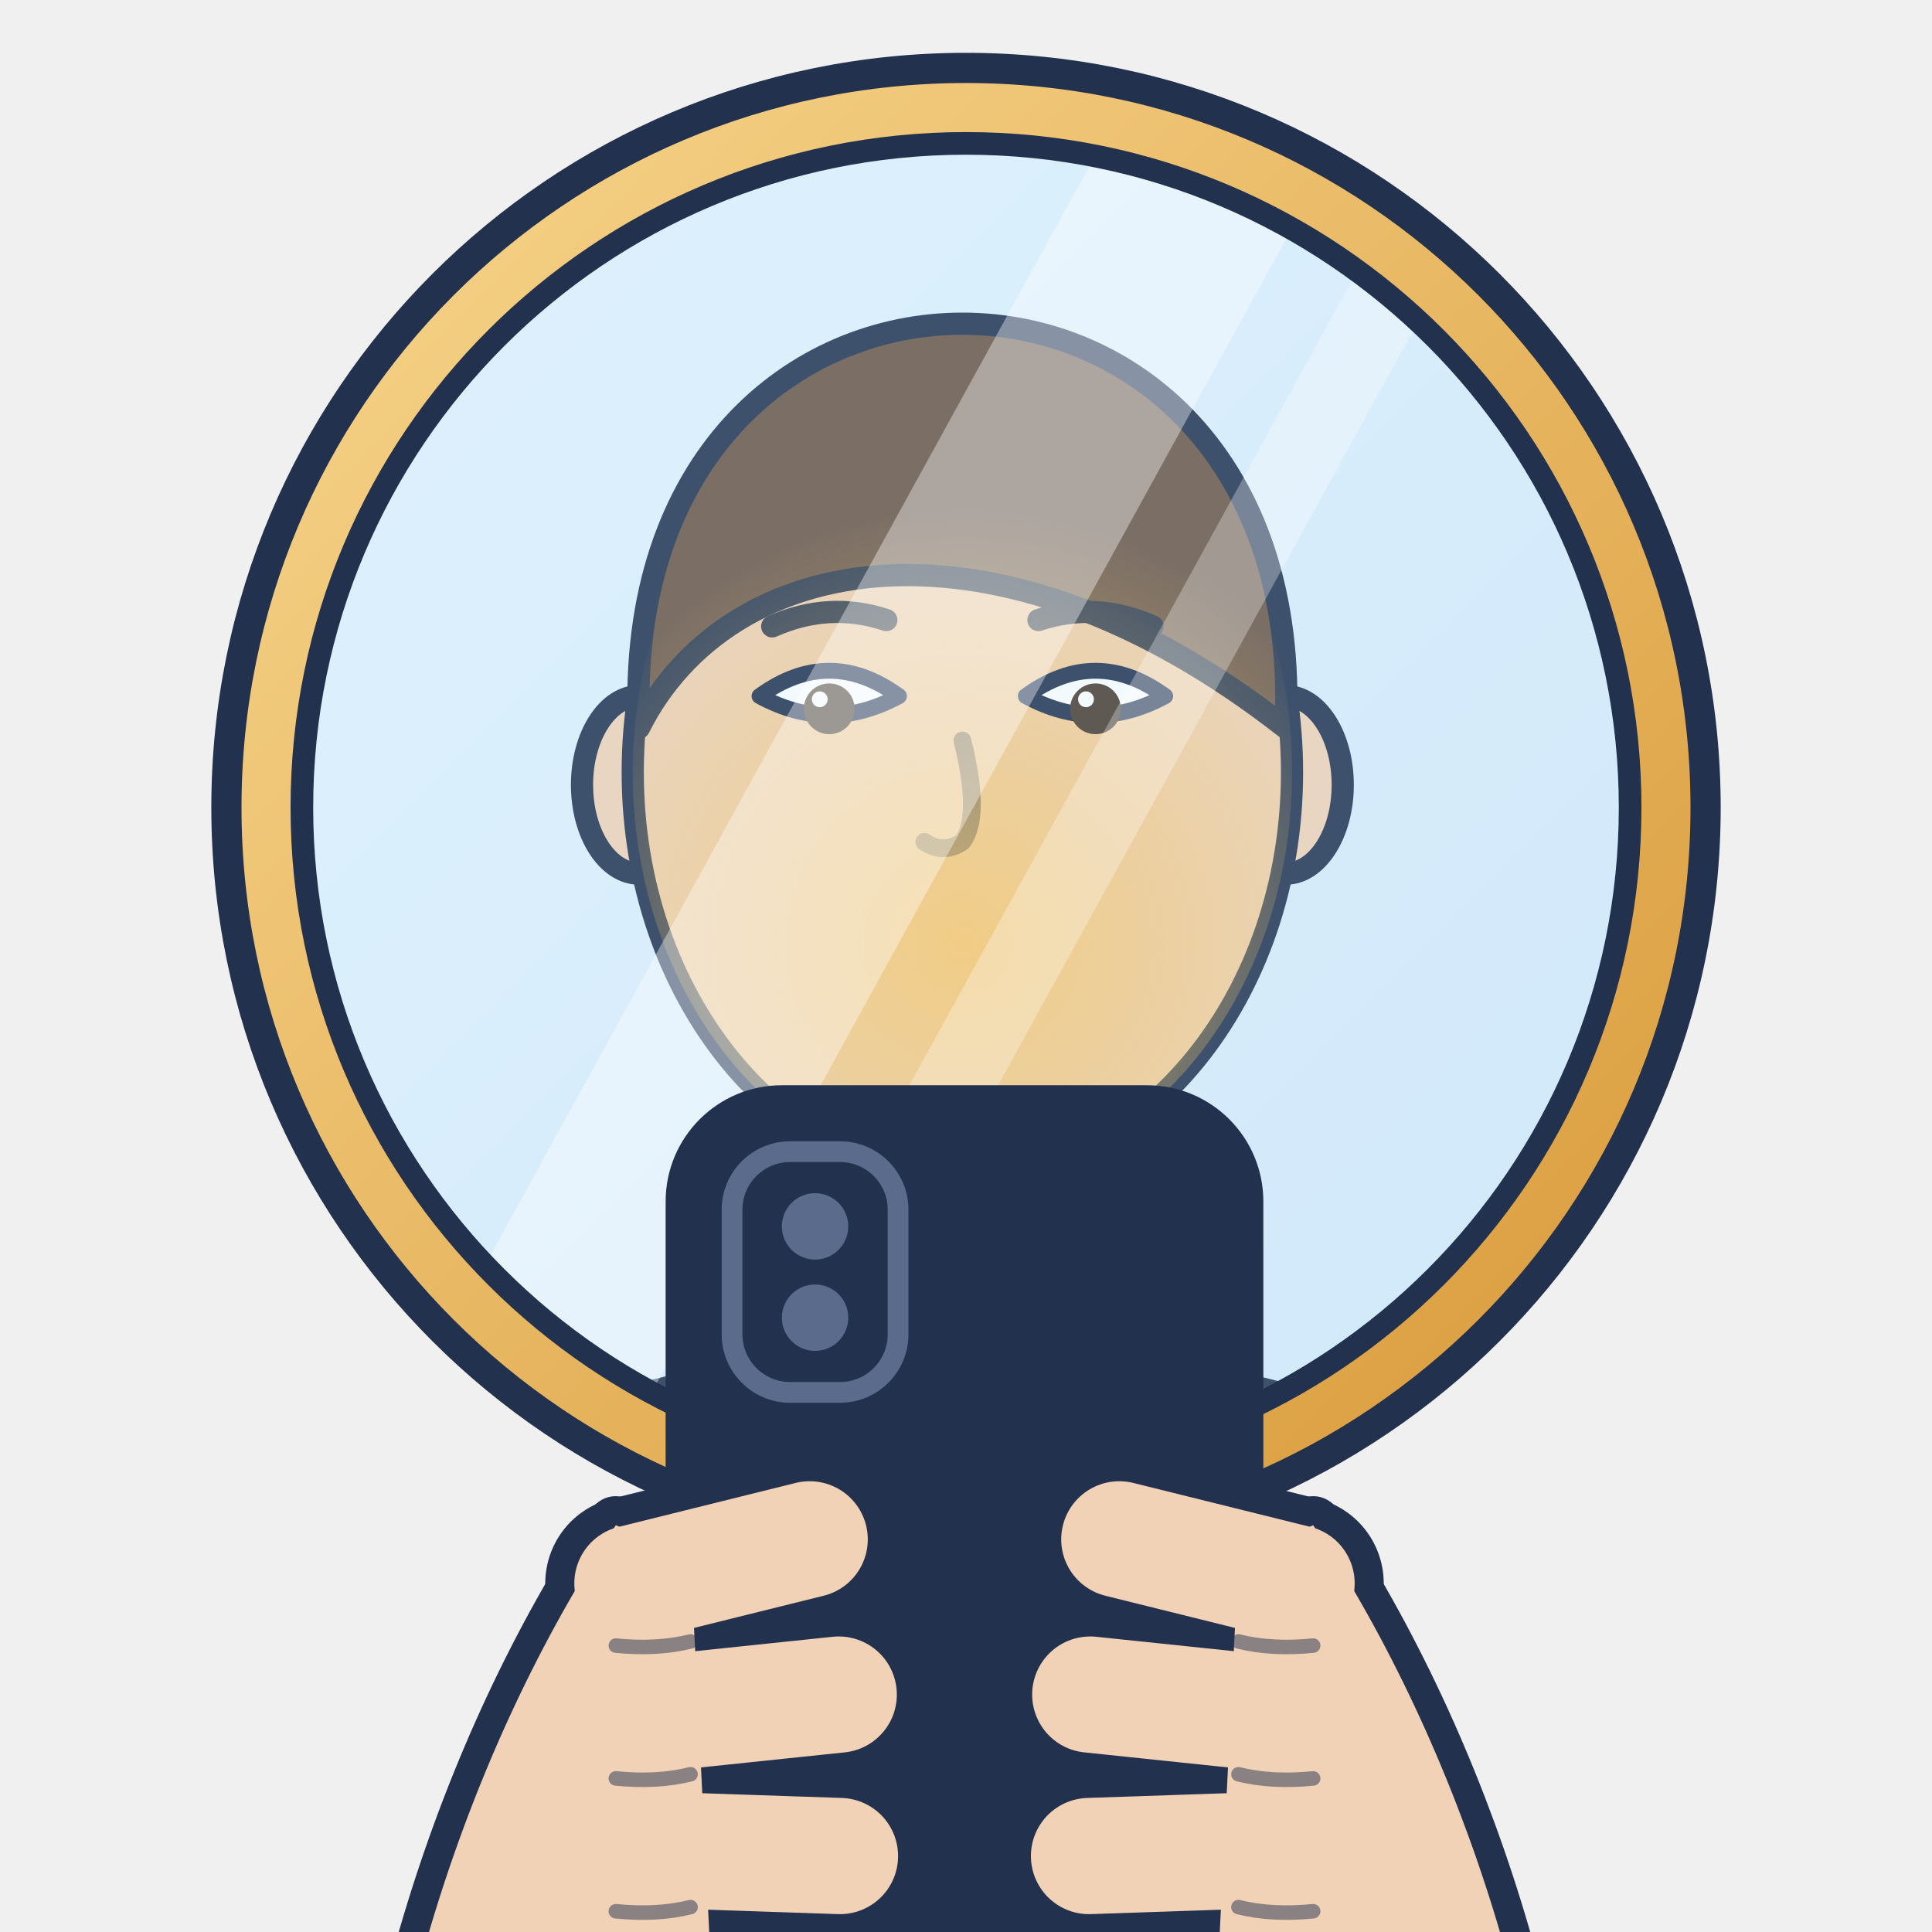
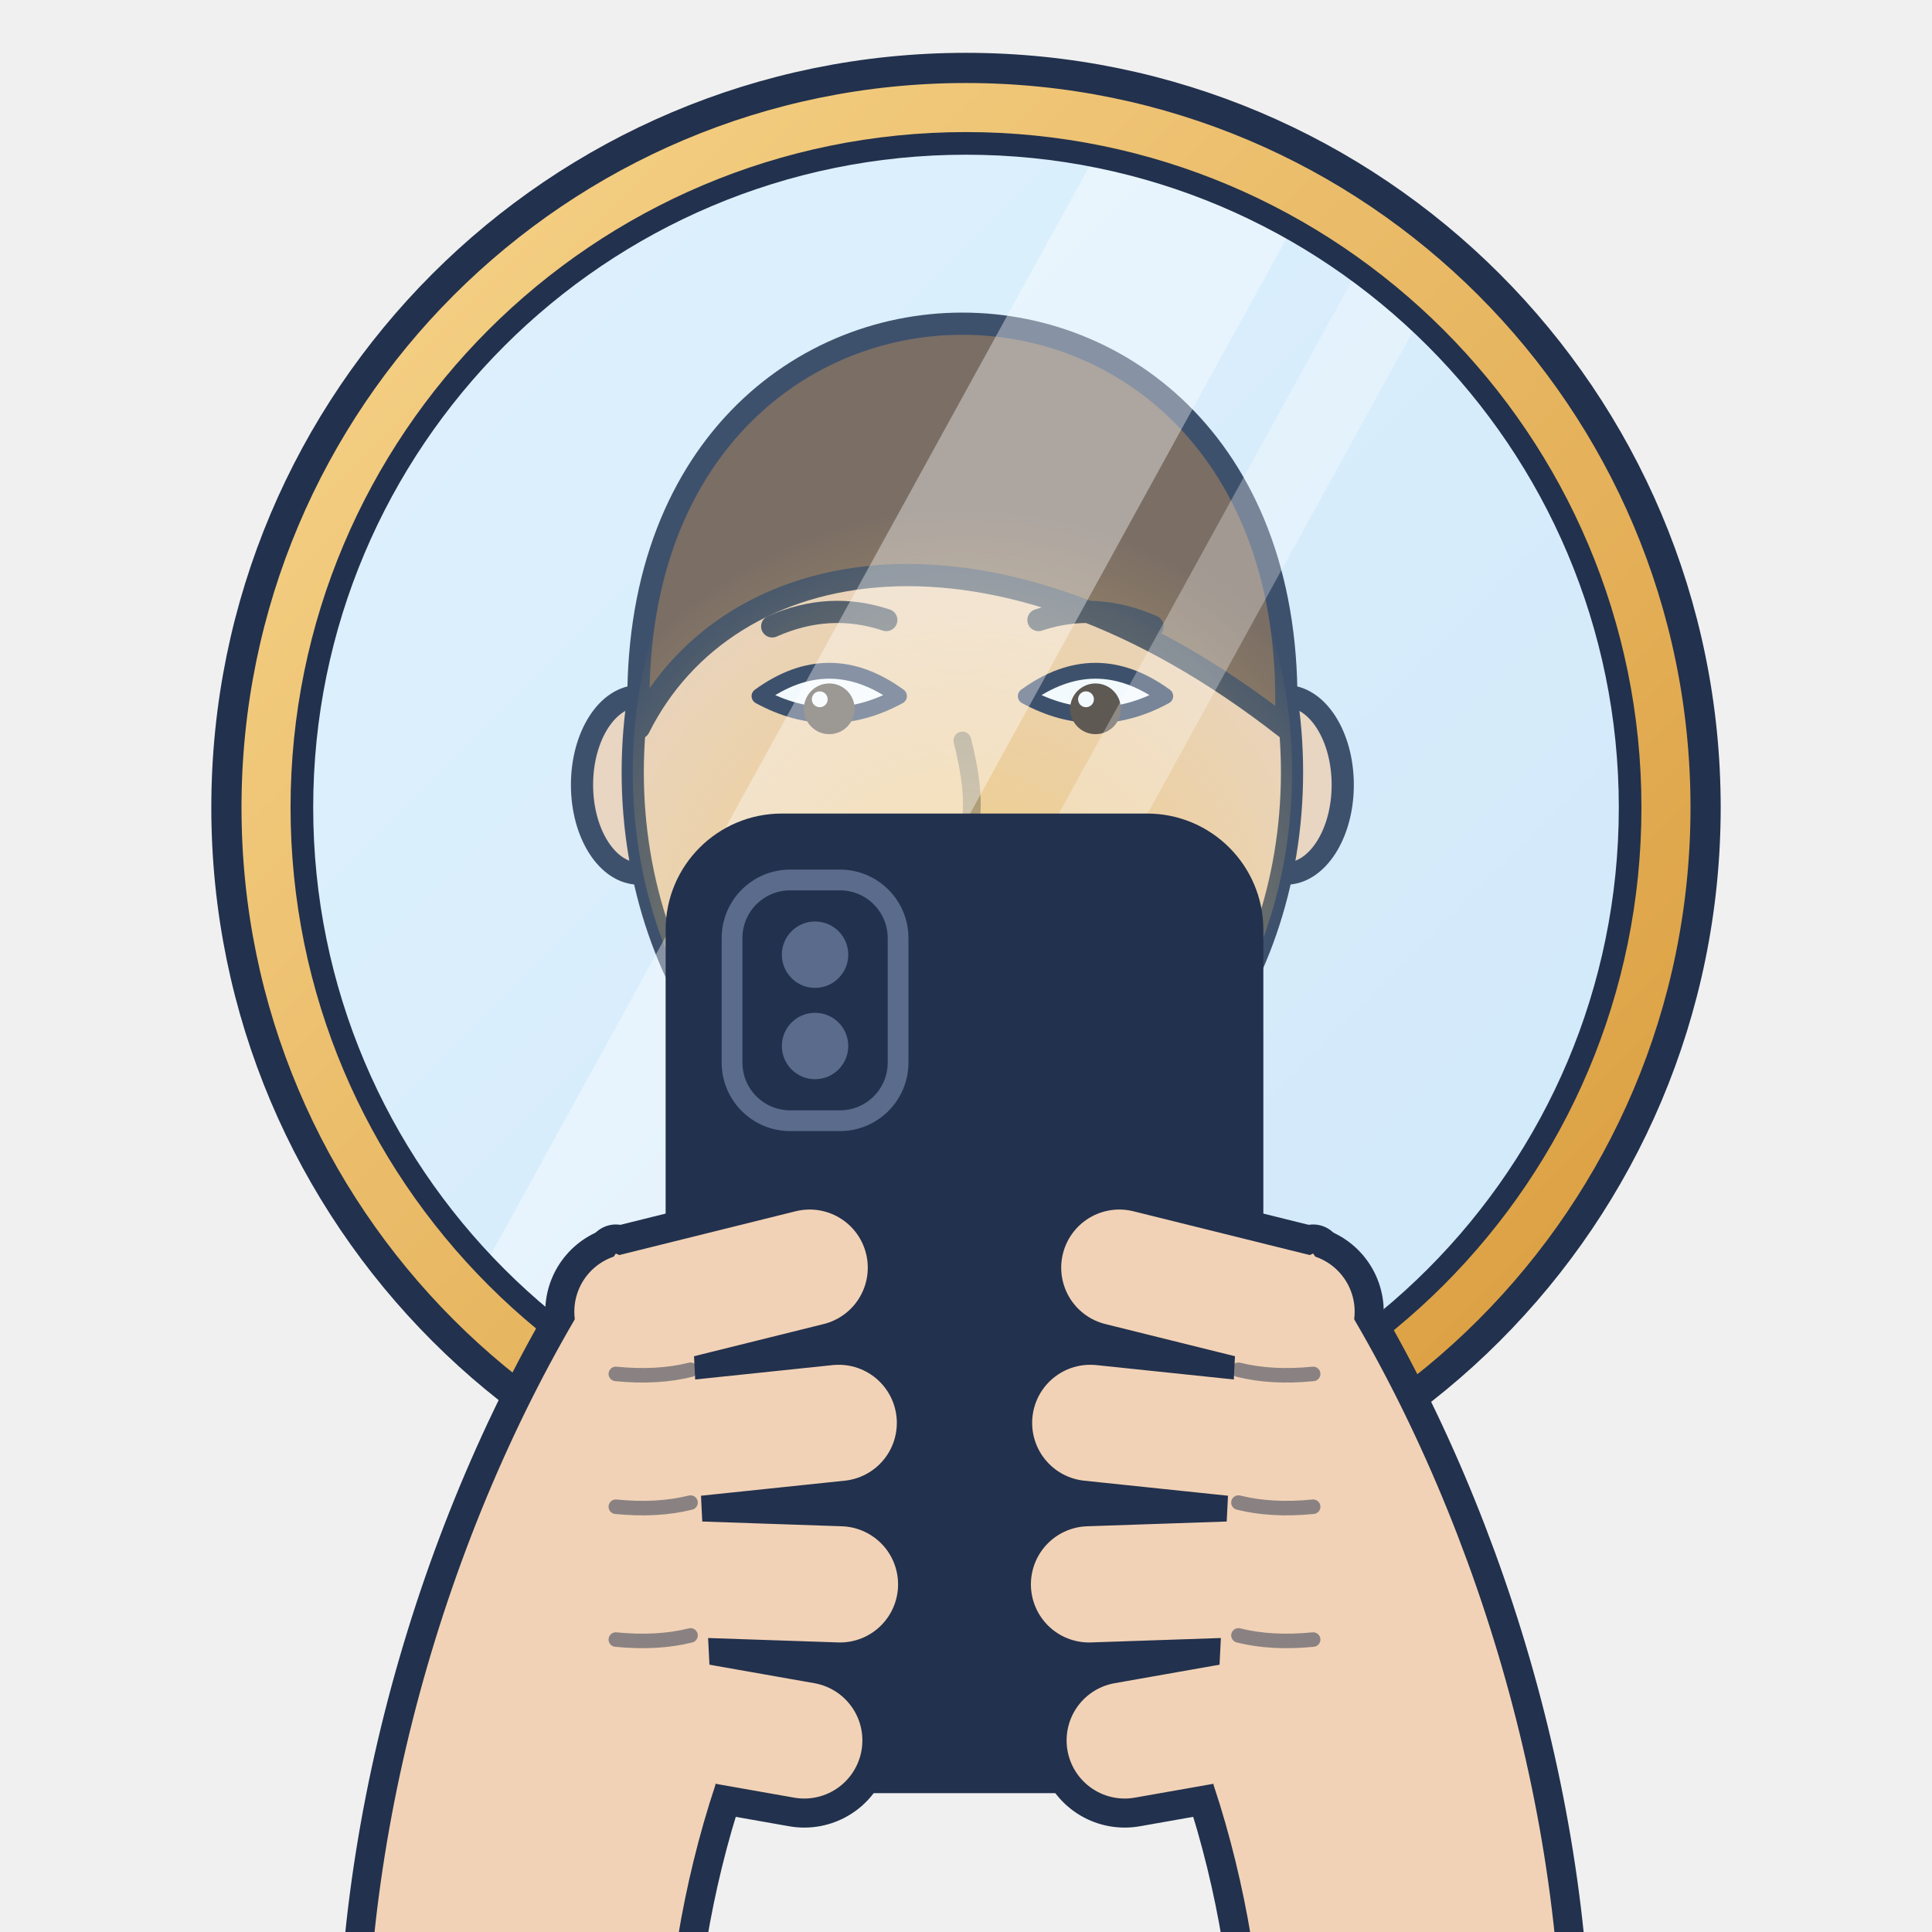
<svg xmlns="http://www.w3.org/2000/svg" width="512" height="512" viewBox="0 0 512 512">
  <defs>
    <linearGradient id="main" x1="0" y1="330" x2="0" y2="512" gradientUnits="userSpaceOnUse">
      <stop offset="0" stop-color="#FFC24D" />
      <stop offset="1" stop-color="#FF8A5B" />
    </linearGradient>
    <linearGradient id="ecran" x1="0" y1="0" x2="0" y2="1">
      <stop offset="0" stop-color="#7EC8F2" />
      <stop offset="1" stop-color="#FFD9A8" />
    </linearGradient>
    <linearGradient id="soleil" x1="0" y1="0" x2="0" y2="1">
      <stop offset="0" stop-color="#FFC24D" />
      <stop offset="1" stop-color="#FF8A5B" />
    </linearGradient>
  </defs>
  <defs>
    <linearGradient id="fond-miroir" x1="0" y1="0" x2="1" y2="1">
      <stop offset="0" stop-color="#EAF6FF" />
      <stop offset="1" stop-color="#CFE6F7" />
    </linearGradient>
    <linearGradient id="cadre" x1="0" y1="0" x2="1" y2="1">
      <stop offset="0" stop-color="#F7D58C" />
      <stop offset="1" stop-color="#D99A3A" />
    </linearGradient>
  </defs>
  <clipPath id="cadre-total">
    <rect width="512" height="512" />
  </clipPath>
  <g clip-path="url(#cadre-total)">
    <clipPath id="glace">
      <ellipse cx="256" cy="214" rx="176" ry="176" />
    </clipPath>
    <g clip-path="url(#glace)">
      <rect width="512" height="512" fill="url(#fond-miroir)" />
      <g transform="translate(40 40) scale(0.84)">
        <g transform="translate(512 0) scale(-1 1)">
          <path d="M40 540 C40 430 120 392 200 384 L312 384 C392 392 472 430 472 540 Z" fill="#3E8EE0" stroke="#22314D" stroke-width="7" stroke-linejoin="round" />
          <rect x="222" y="300" width="68" height="96" rx="20" fill="#E2B996" stroke="#22314D" stroke-width="7" />
          <ellipse cx="154" cy="200" rx="18" ry="28" fill="#F2D2B6" stroke="#22314D" stroke-width="7" />
          <ellipse cx="358" cy="200" rx="18" ry="28" fill="#F2D2B6" stroke="#22314D" stroke-width="7" />
          <ellipse cx="256" cy="196" rx="104" ry="128" fill="#F2D2B6" stroke="#22314D" stroke-width="7" />
          <path d="M154 182 C146 12 366 12 358 182 C330 126 246 110 154 182 Z" fill="#6B5444" stroke="#22314D" stroke-width="7" stroke-linejoin="round" />
          <path d="M196 150 Q214 142 232 148 M280 148 Q298 142 316 150" fill="none" stroke="#22314D" stroke-width="7" stroke-linecap="round" />
          <path d="M256 186 Q250 210 256 218 Q262 222 268 218" fill="none" stroke="#22314D" stroke-width="5.6" stroke-linecap="round" stroke-linejoin="round" opacity=".7" />
          <radialGradient id="lueur" cx="256" cy="250" r="140" gradientUnits="userSpaceOnUse">
            <stop offset="0" stop-color="#FFC24D" stop-opacity=".7" />
            <stop offset="1" stop-color="#FFC24D" stop-opacity="0" />
          </radialGradient>
          <clipPath id="tete">
            <ellipse cx="256" cy="196" rx="104" ry="128" />
          </clipPath>
          <g clip-path="url(#tete)">
            <rect x="100" y="60" width="312" height="300" fill="url(#lueur)" />
          </g>
          <path d="M192 172 Q214 156 236 172 Q214 184 192 172 Z" fill="#FFFFFF" stroke="#22314D" stroke-width="5" stroke-linejoin="round" />
          <circle cx="214" cy="176" r="8" fill="#4A3A2E" />
          <circle cx="217" cy="173" r="2.5" fill="#FFFFFF" />
          <path d="M276 172 Q298 156 320 172 Q298 184 276 172 Z" fill="#FFFFFF" stroke="#22314D" stroke-width="5" stroke-linejoin="round" />
          <circle cx="298" cy="176" r="8" fill="#4A3A2E" />
          <circle cx="301" cy="173" r="2.5" fill="#FFFFFF" />
        </g>
      </g>
      <rect x="60" y="18" width="392" height="392" fill="#BFE3FA" opacity=".18" />
      <path d="M303.04 18 L365.76 18 L150.16 410 L87.44 410 Z" fill="#FFFFFF" opacity="0.38" />
      <path d="M389.28 18 L412.8 18 L197.2 410 L173.68 410 Z" fill="#FFFFFF" opacity="0.3" />
    </g>
    <ellipse cx="256" cy="214" rx="186" ry="186" fill="none" stroke="url(#cadre)" stroke-width="20" />
    <ellipse cx="256" cy="214" rx="196" ry="196" fill="none" stroke="#22314D" stroke-width="8" />
    <ellipse cx="256" cy="214" rx="176" ry="176" fill="none" stroke="#22314D" stroke-width="6" />
-     <g transform="translate(-26 28) scale(1.10)">
+     <g transform="translate(-26 -44) scale(1.10)">
      <rect x="184" y="236" width="144" height="236" rx="28" fill="#22314D" stroke="#22314D" stroke-width="0" />
      <rect x="200" y="252" width="40" height="58" rx="14" fill="none" stroke="#5A6B8C" stroke-width="5" />
      <circle cx="220" cy="270" r="8" fill="#5A6B8C" />
      <circle cx="220" cy="292" r="8" fill="#5A6B8C" />
      <g>
        <line x1="176" y1="356" x2="218.7" y2="345.4" stroke="#22314D" stroke-width="42" stroke-linecap="round" />
        <line x1="176" y1="388" x2="225.7" y2="382.8" stroke="#22314D" stroke-width="42" stroke-linecap="round" />
        <line x1="176" y1="420" x2="226.0" y2="421.7" stroke="#22314D" stroke-width="42" stroke-linecap="round" />
        <line x1="176" y1="452" x2="217.4" y2="459.3" stroke="#22314D" stroke-width="42" stroke-linecap="round" />
        <path d="M112 540 C112 470 136 396 172 342 L190 350 L196 470 C188 494 184 520 184 540 Z" fill="#22314D" stroke="#22314D" stroke-width="14" stroke-linejoin="round" />
        <line x1="176" y1="356" x2="218.7" y2="345.4" stroke="#F2D2B6" stroke-width="28" stroke-linecap="round" />
        <line x1="176" y1="388" x2="225.7" y2="382.8" stroke="#F2D2B6" stroke-width="28" stroke-linecap="round" />
        <line x1="176" y1="420" x2="226.0" y2="421.7" stroke="#F2D2B6" stroke-width="28" stroke-linecap="round" />
        <line x1="176" y1="452" x2="217.4" y2="459.3" stroke="#F2D2B6" stroke-width="28" stroke-linecap="round" />
        <path d="M112 540 C112 470 136 396 172 342 L190 350 L196 470 C188 494 184 520 184 540 Z" fill="#F2D2B6" />
        <path d="M172 371 Q182 372 190 370" fill="none" stroke="#22314D" stroke-width="3.5" stroke-linecap="round" opacity=".5" />
        <path d="M172 403 Q182 404 190 402" fill="none" stroke="#22314D" stroke-width="3.5" stroke-linecap="round" opacity=".5" />
        <path d="M172 435 Q182 436 190 434" fill="none" stroke="#22314D" stroke-width="3.5" stroke-linecap="round" opacity=".5" />
      </g>
      <g transform="translate(512 0) scale(-1 1)">
        <line x1="176" y1="356" x2="218.7" y2="345.4" stroke="#22314D" stroke-width="42" stroke-linecap="round" />
        <line x1="176" y1="388" x2="225.7" y2="382.8" stroke="#22314D" stroke-width="42" stroke-linecap="round" />
        <line x1="176" y1="420" x2="226.0" y2="421.7" stroke="#22314D" stroke-width="42" stroke-linecap="round" />
        <line x1="176" y1="452" x2="217.4" y2="459.3" stroke="#22314D" stroke-width="42" stroke-linecap="round" />
        <path d="M112 540 C112 470 136 396 172 342 L190 350 L196 470 C188 494 184 520 184 540 Z" fill="#22314D" stroke="#22314D" stroke-width="14" stroke-linejoin="round" />
        <line x1="176" y1="356" x2="218.7" y2="345.4" stroke="#F2D2B6" stroke-width="28" stroke-linecap="round" />
        <line x1="176" y1="388" x2="225.7" y2="382.8" stroke="#F2D2B6" stroke-width="28" stroke-linecap="round" />
        <line x1="176" y1="420" x2="226.0" y2="421.7" stroke="#F2D2B6" stroke-width="28" stroke-linecap="round" />
        <line x1="176" y1="452" x2="217.4" y2="459.3" stroke="#F2D2B6" stroke-width="28" stroke-linecap="round" />
        <path d="M112 540 C112 470 136 396 172 342 L190 350 L196 470 C188 494 184 520 184 540 Z" fill="#F2D2B6" />
        <path d="M172 371 Q182 372 190 370" fill="none" stroke="#22314D" stroke-width="3.5" stroke-linecap="round" opacity=".5" />
        <path d="M172 403 Q182 404 190 402" fill="none" stroke="#22314D" stroke-width="3.5" stroke-linecap="round" opacity=".5" />
        <path d="M172 435 Q182 436 190 434" fill="none" stroke="#22314D" stroke-width="3.5" stroke-linecap="round" opacity=".5" />
      </g>
    </g>
  </g>
</svg>
